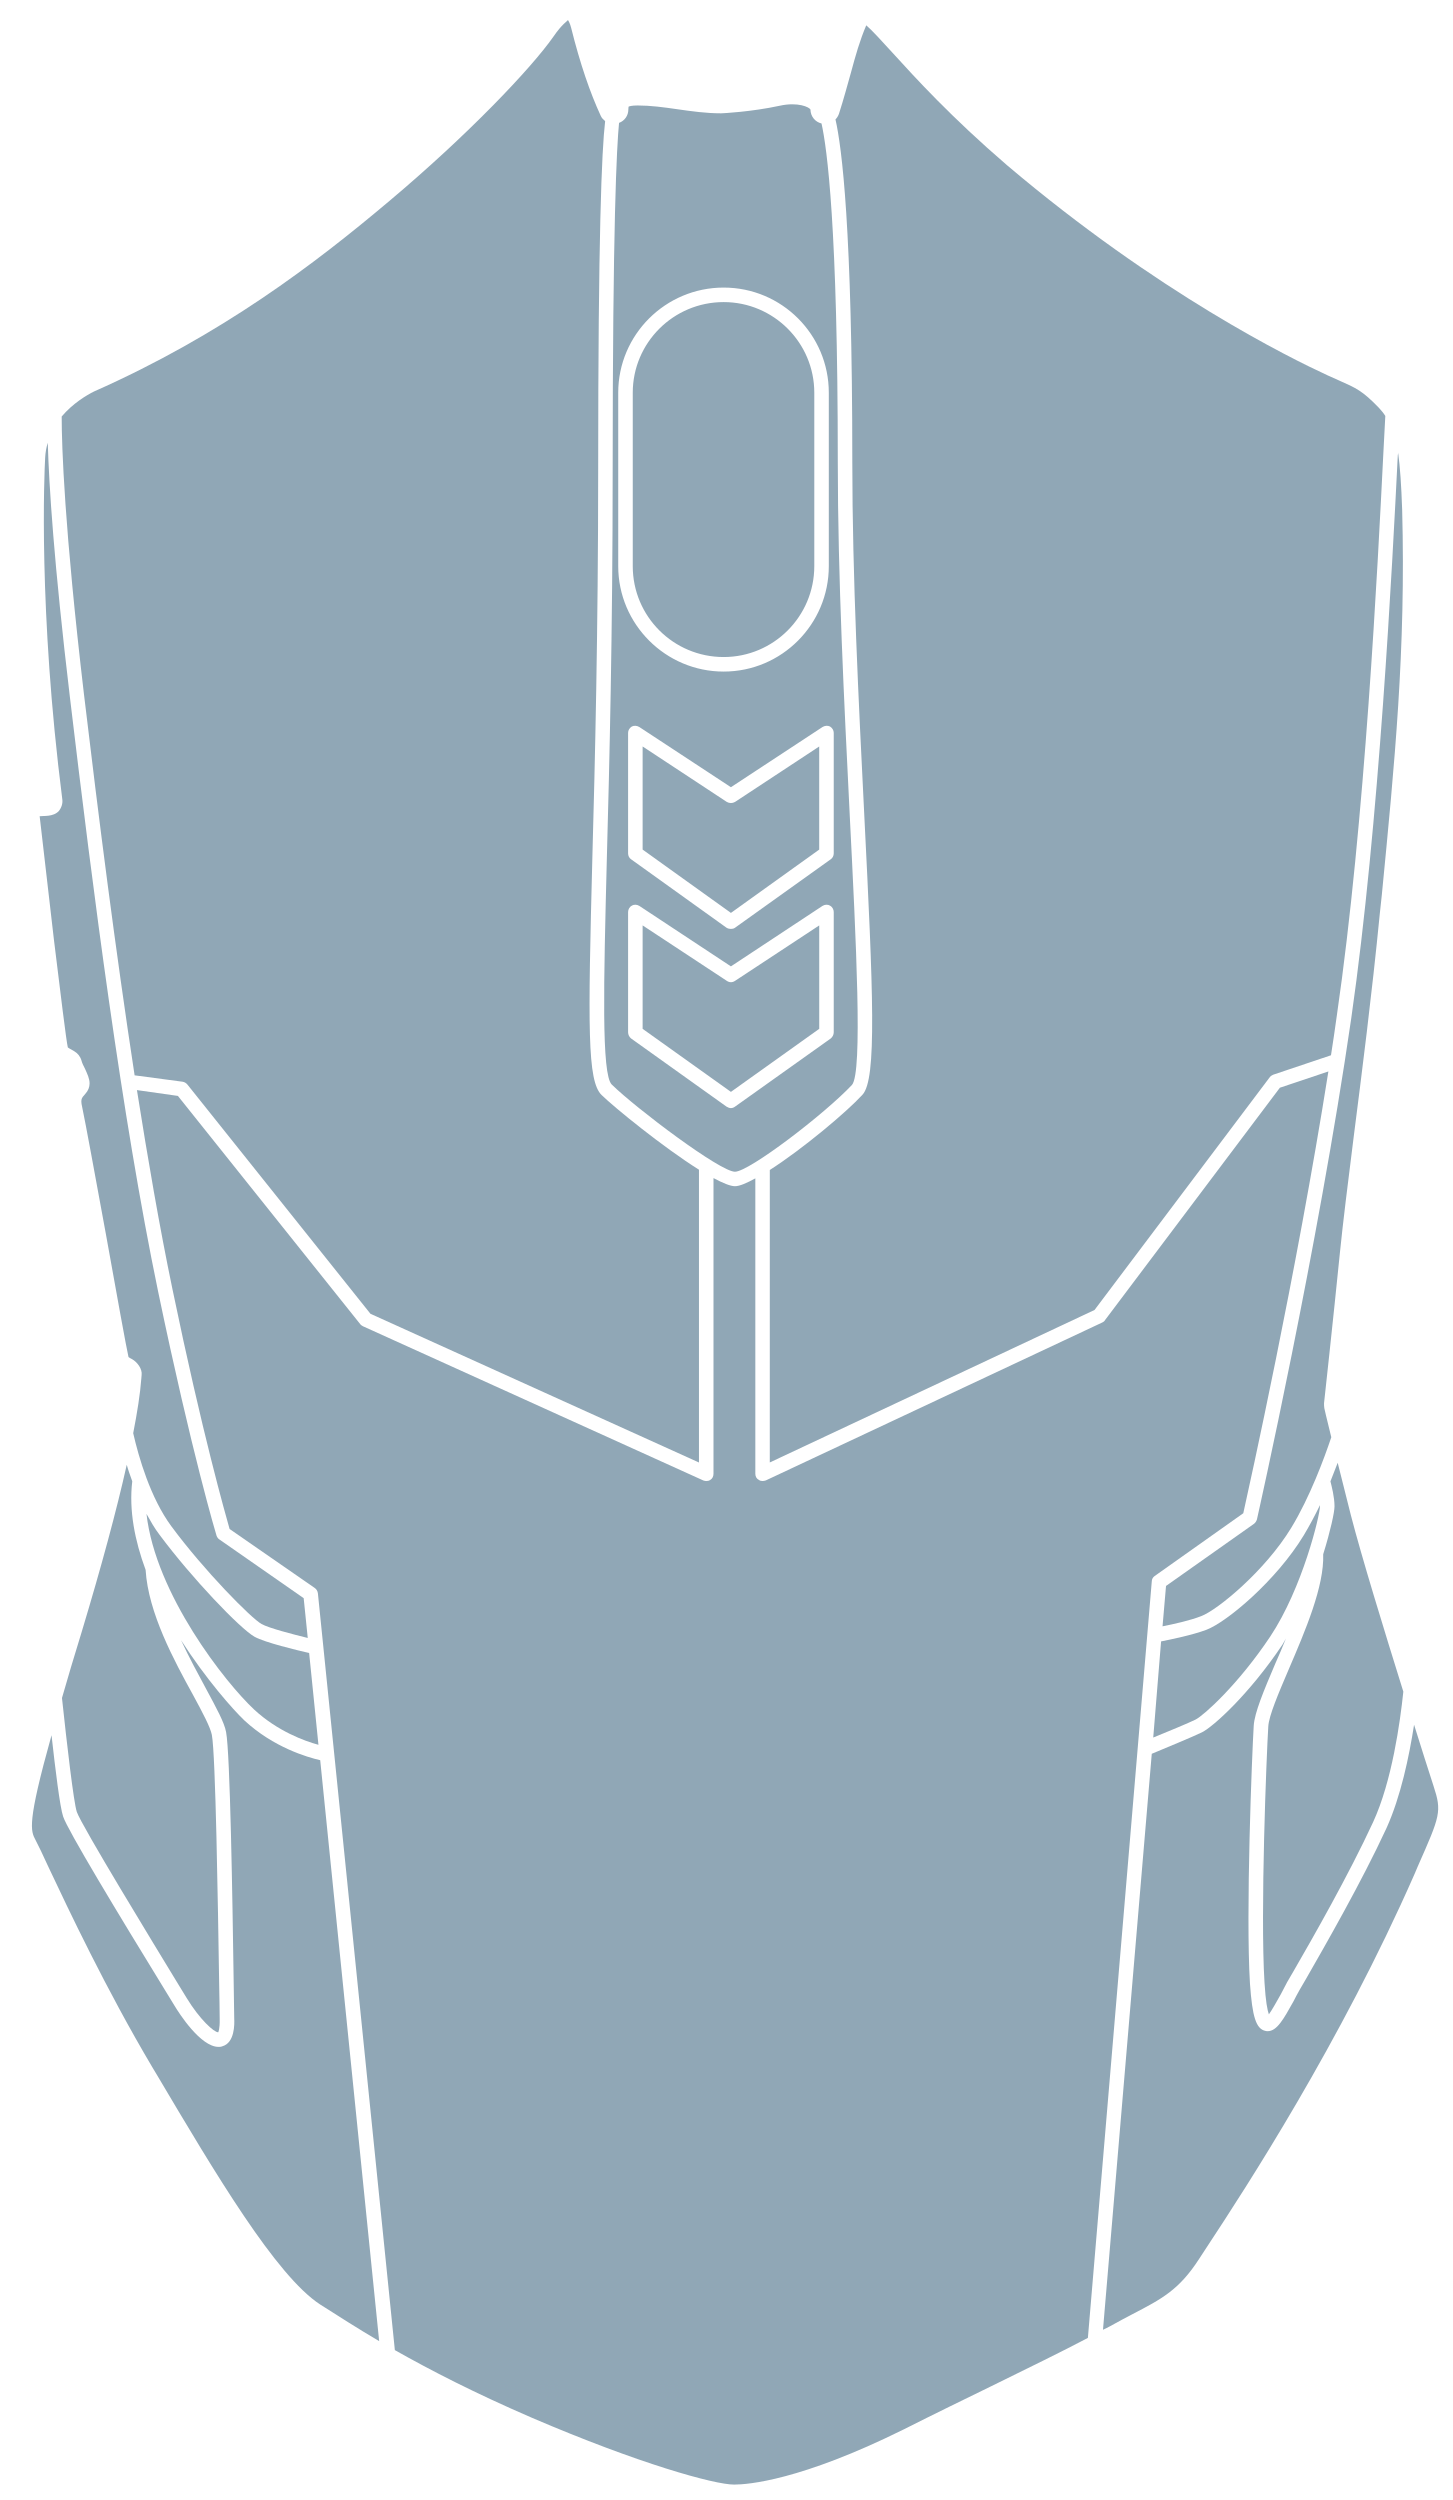
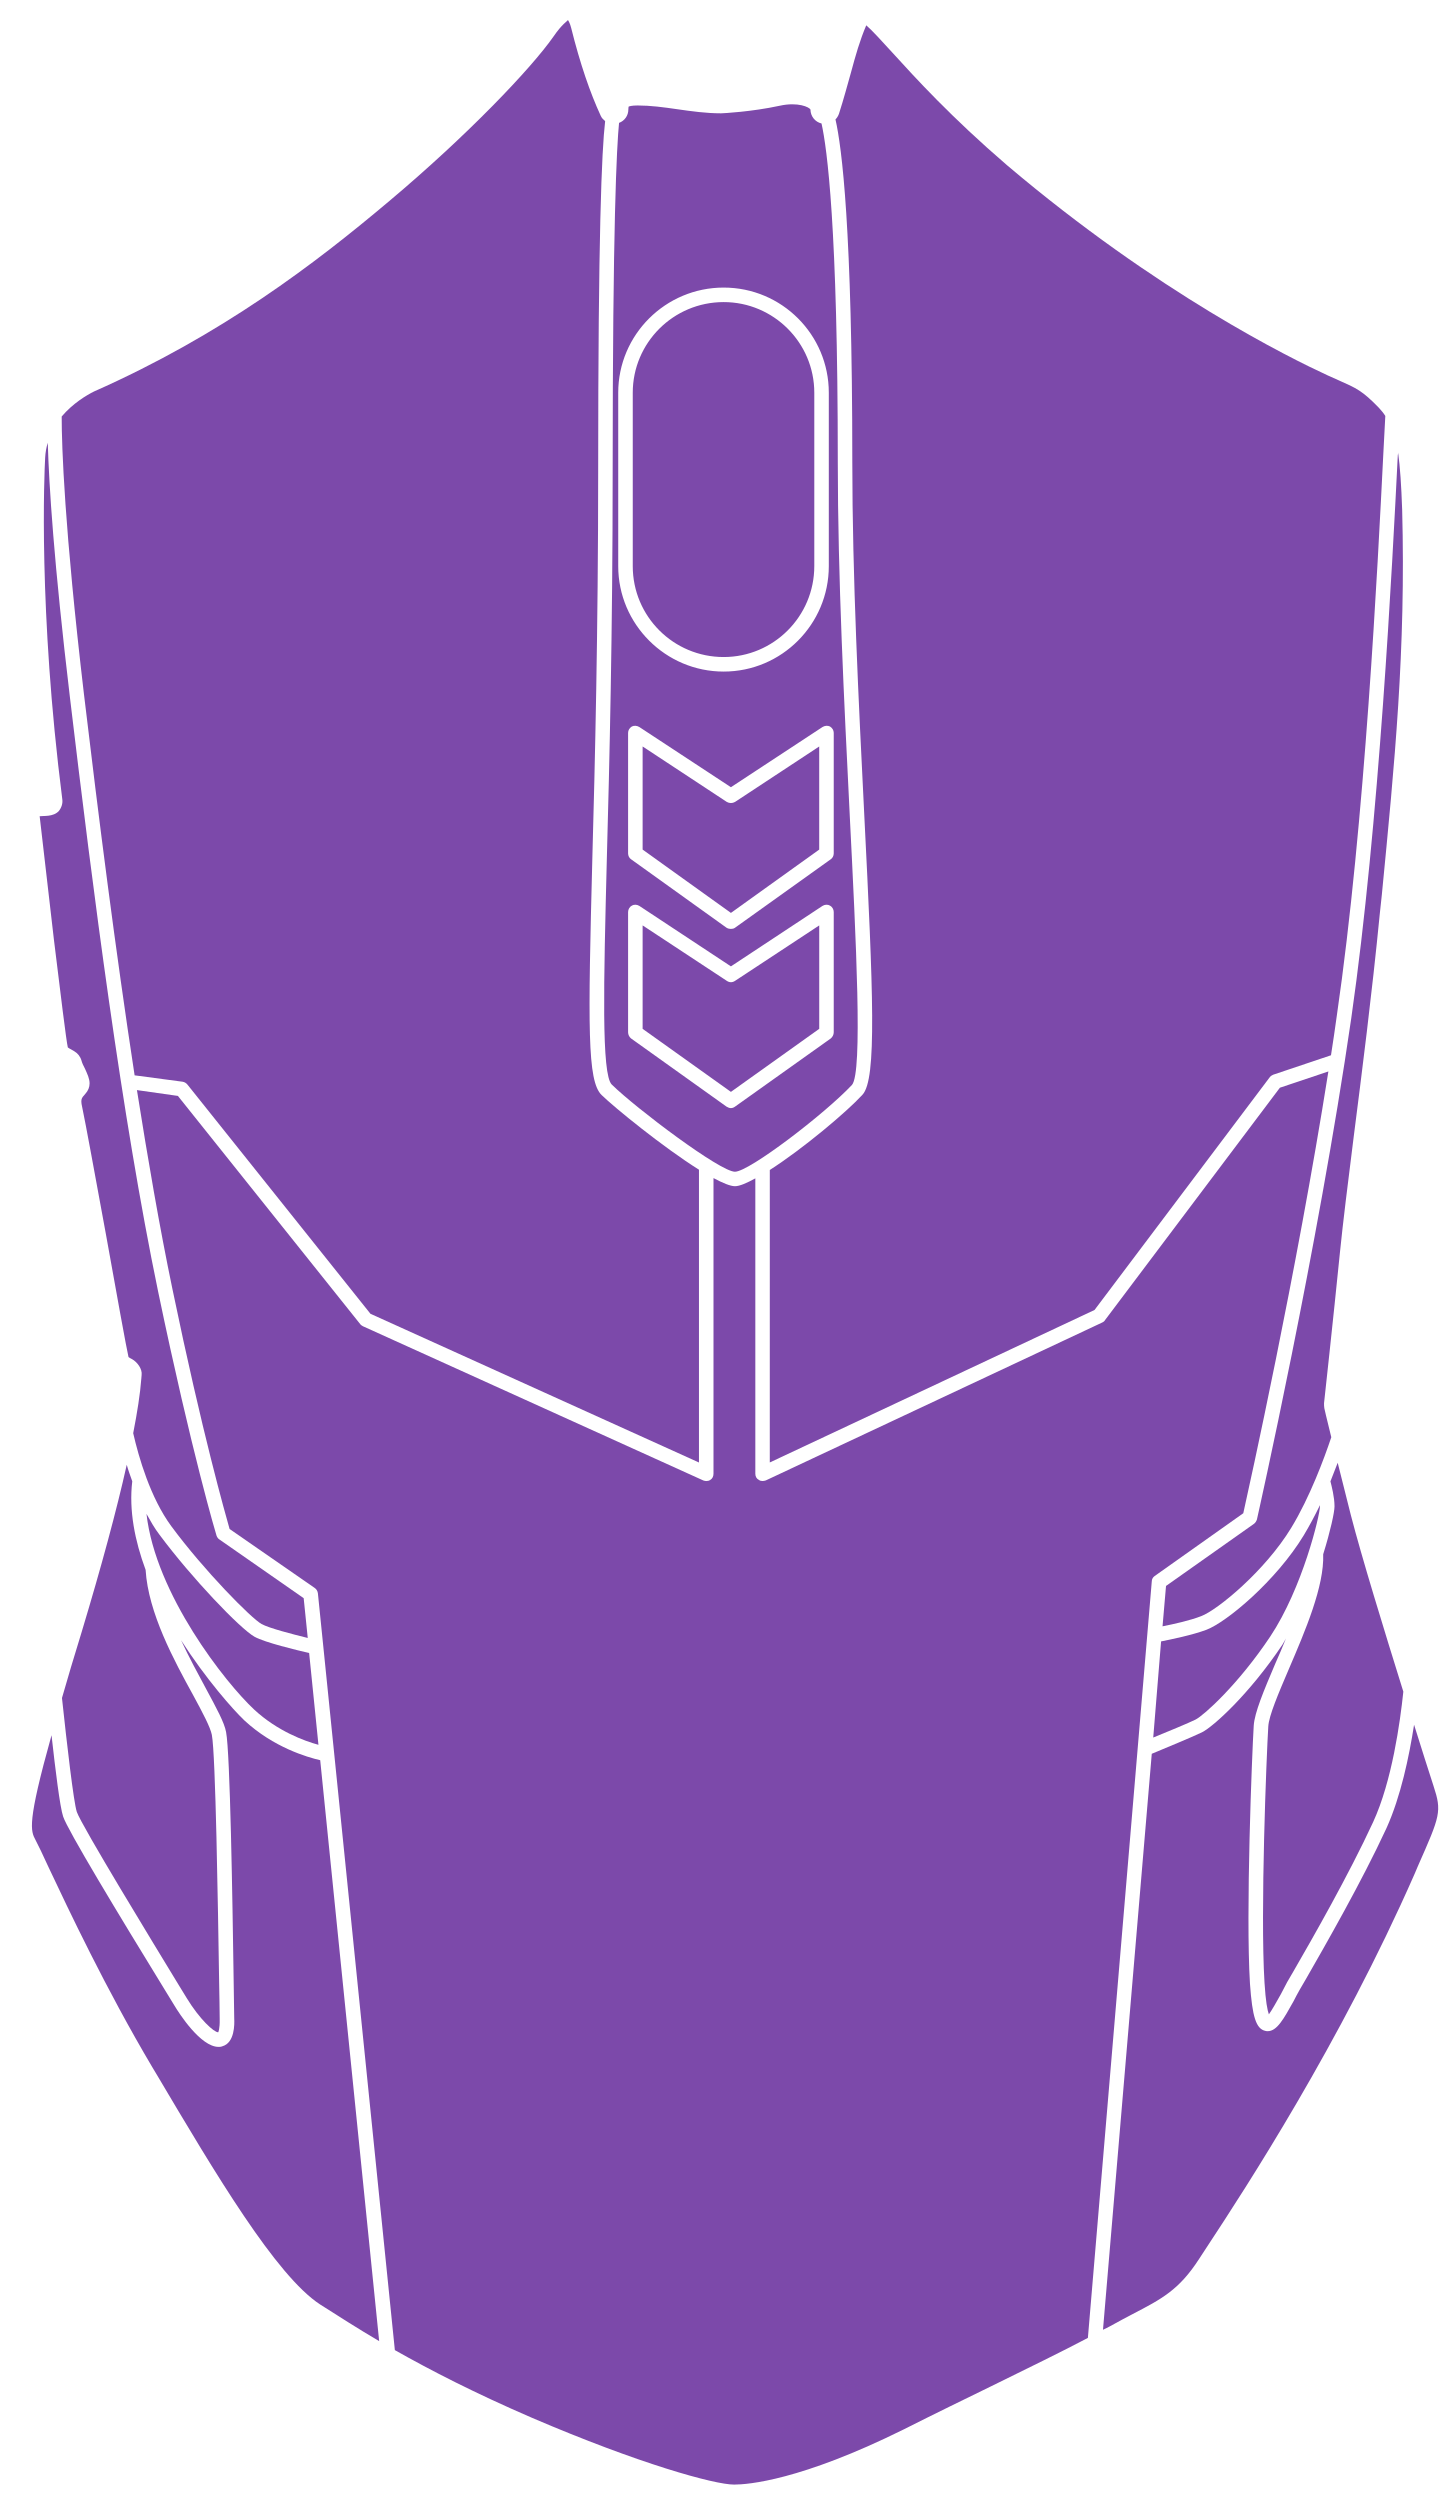
- <svg xmlns="http://www.w3.org/2000/svg" width="280pt" height="482pt" version="1.1" viewBox="0 0 280 482" id="svg380" fill="#90A7B6">
+ <svg xmlns="http://www.w3.org/2000/svg" width="280pt" height="482pt" version="1.1" viewBox="0 0 280 482" id="svg380" fill="#7C49AA">
  <defs id="defs350">
    <symbol id="u" overflow="visible">
      <path d="m 18.766,-1.125 c -0.969,0.5 -1.98,0.875 -3.031,1.125 -1.043,0.258 -2.137,0.391 -3.281,0.391 -3.398,0 -6.09,-0.945 -8.078,-2.844 -1.992,-1.906 -2.984,-4.484 -2.984,-7.734 0,-3.258 0.992,-5.836 2.984,-7.734 1.988,-1.906 4.68,-2.859 8.078,-2.859 1.145,0 2.238,0.133 3.281,0.391 1.051,0.25 2.062,0.625 3.031,1.125 v 4.219 c -0.98,-0.656 -1.945,-1.141 -2.891,-1.453 -0.949,-0.312 -1.949,-0.469 -3,-0.469 -1.875,0 -3.352,0.605 -4.422,1.812 -1.074,1.199 -1.609,2.856 -1.609,4.969 0,2.106 0.535,3.762 1.609,4.969 1.07,1.199 2.547,1.797 4.422,1.797 1.051,0 2.051,-0.148 3,-0.453 0.945,-0.312 1.91,-0.801 2.891,-1.469 z" id="path287" />
    </symbol>
    <symbol id="b" overflow="visible">
      <path d="m 13.734,-11.141 c -0.438,-0.195 -0.871,-0.344 -1.297,-0.438 -0.418,-0.102 -0.84,-0.156 -1.266,-0.156 -1.262,0 -2.231,0.406 -2.906,1.219 -0.68,0.805 -1.016,1.953 -1.016,3.453 v 7.062 H 2.359 v -15.312 h 4.891 v 2.516 c 0.625,-1 1.344,-1.727 2.156,-2.188 0.82,-0.469 1.801,-0.703 2.938,-0.703 0.164,0 0.344,0.012 0.531,0.031 0.195,0.012 0.477,0.039 0.844,0.078 z" id="path290" />
    </symbol>
    <symbol id="a" overflow="visible">
      <path d="m 17.641,-7.703 v 1.406 H 6.188 c 0.125,1.148 0.539,2.008 1.25,2.578 0.707,0.574 1.703,0.859 2.984,0.859 1.031,0 2.082,-0.148 3.156,-0.453 1.082,-0.312 2.191,-0.773 3.328,-1.391 v 3.766 c -1.156,0.438 -2.312,0.766 -3.469,0.984 -1.156,0.227 -2.312,0.344 -3.469,0.344 -2.773,0 -4.93,-0.703 -6.469,-2.109 -1.531,-1.406 -2.297,-3.379 -2.297,-5.922 0,-2.5 0.754,-4.461 2.266,-5.891 1.508,-1.438 3.582,-2.156 6.219,-2.156 2.406,0 4.332,0.73 5.781,2.188 1.445,1.449 2.172,3.383 2.172,5.797 z m -5.031,-1.625 c 0,-0.926 -0.273,-1.672 -0.812,-2.234 -0.543,-0.57 -1.25,-0.859 -2.125,-0.859 -0.949,0 -1.719,0.266 -2.312,0.797 -0.594,0.531 -0.965,1.297 -1.109,2.297 z" id="path293" />
    </symbol>
    <symbol id="k" overflow="visible">
      <path d="m 9.219,-6.891 c -1.023,0 -1.793,0.172 -2.312,0.516 -0.512,0.344 -0.766,0.855 -0.766,1.531 0,0.625 0.207,1.117 0.625,1.469 0.414,0.344 0.988,0.516 1.719,0.516 0.926,0 1.703,-0.328 2.328,-0.984 0.633,-0.664 0.953,-1.492 0.953,-2.484 v -0.562 z m 7.469,-1.844 V 0 h -4.922 v -2.266 c -0.656,0.93 -1.398,1.605 -2.219,2.031 -0.824,0.414 -1.824,0.625 -3,0.625 -1.586,0 -2.871,-0.457 -3.859,-1.375 -0.992,-0.926 -1.484,-2.129 -1.484,-3.609 0,-1.789 0.613,-3.102 1.844,-3.938 1.238,-0.844 3.18,-1.266 5.828,-1.266 h 2.891 v -0.391 c 0,-0.77 -0.309,-1.332 -0.922,-1.688 -0.617,-0.363 -1.57,-0.547 -2.859,-0.547 -1.055,0 -2.031,0.105 -2.938,0.312 -0.898,0.211 -1.73,0.523 -2.5,0.938 v -3.734 c 1.039,-0.25 2.086,-0.441 3.141,-0.578 1.062,-0.133 2.125,-0.203 3.188,-0.203 2.758,0 4.75,0.547 5.969,1.641 1.227,1.086 1.844,2.856 1.844,5.312 z" id="path296" />
    </symbol>
    <symbol id="d" overflow="visible">
      <path d="m 7.703,-19.656 v 4.344 H 12.75 v 3.5 H 7.703 v 6.5 c 0,0.711 0.141,1.188 0.422,1.438 0.281,0.25 0.836,0.375 1.672,0.375 h 2.516 v 3.5 h -4.188 c -1.938,0 -3.312,-0.398 -4.125,-1.203 -0.805,-0.812 -1.203,-2.18 -1.203,-4.109 v -6.5 h -2.422 v -3.5 h 2.422 v -4.344 z" id="path299" />
    </symbol>
    <symbol id="j" overflow="visible">
      <path d="m 12.766,-13.078 v -8.203 h 4.922 V -1e-4 H 12.766 v -2.219 c -0.668,0.906 -1.406,1.57 -2.219,1.984 -0.813,0.414 -1.758,0.625 -2.828,0.625 -1.887,0 -3.434,-0.75 -4.641,-2.25 -1.211,-1.5 -1.812,-3.426 -1.812,-5.781 0,-2.363 0.602,-4.297 1.812,-5.797 1.207,-1.5 2.754,-2.25 4.641,-2.25 1.062,0 2,0.215 2.812,0.641 0.82,0.43 1.566,1.086 2.234,1.969 z m -3.219,9.922 c 1.039,0 1.836,-0.379 2.391,-1.141 0.551,-0.77 0.828,-1.883 0.828,-3.344 0,-1.457 -0.277,-2.566 -0.828,-3.328 -0.555,-0.77 -1.352,-1.156 -2.391,-1.156 -1.043,0 -1.84,0.387 -2.391,1.156 -0.555,0.762 -0.828,1.871 -0.828,3.328 0,1.461 0.273,2.574 0.828,3.344 0.551,0.762 1.348,1.141 2.391,1.141 z" id="path302" />
    </symbol>
    <symbol id="i" overflow="visible">
      <path d="m 10.5,-3.156 c 1.051,0 1.852,-0.379 2.406,-1.141 0.551,-0.77 0.828,-1.883 0.828,-3.344 0,-1.457 -0.277,-2.566 -0.828,-3.328 -0.555,-0.77 -1.355,-1.156 -2.406,-1.156 -1.055,0 -1.859,0.387 -2.422,1.156 -0.555,0.773 -0.828,1.883 -0.828,3.328 0,1.449 0.273,2.559 0.828,3.328 0.562,0.773 1.367,1.156 2.422,1.156 z m -3.25,-9.922 c 0.676,-0.883 1.422,-1.539 2.234,-1.969 0.82,-0.426 1.766,-0.641 2.828,-0.641 1.895,0 3.445,0.75 4.656,2.25 1.207,1.5 1.812,3.434 1.812,5.797 0,2.356 -0.605,4.281 -1.812,5.781 -1.211,1.5 -2.762,2.25 -4.656,2.25 -1.062,0 -2.008,-0.211 -2.828,-0.625 C 8.672,-0.66 7.926,-1.32 7.25,-2.219 V -2e-5 H 2.359 v -21.281 H 7.25 Z" id="path305" />
    </symbol>
    <symbol id="h" overflow="visible">
      <path d="m 0.344,-15.312 h 4.891 l 4.125,10.391 3.5,-10.391 h 4.891 l -6.438,16.766 c -0.648,1.695 -1.402,2.883 -2.266,3.562 -0.867,0.688 -2,1.031 -3.406,1.031 H 2.797 V 2.829 h 1.531 c 0.832,0 1.438,-0.137 1.812,-0.406 C 6.523,2.161 6.82,1.692 7.031,1.016 L 7.172,0.595 Z" id="path308" />
    </symbol>
    <symbol id="g" overflow="visible">
      <path d="M 14.953,-3.719 H 6.734 L 5.422,0 H 0.141 L 7.703,-20.406 h 6.266 L 21.531,0 H 16.25 Z M 8.047,-7.5 h 5.578 l -2.781,-8.125 z" id="path311" />
    </symbol>
    <symbol id="t" overflow="visible">
      <path d="M 2.359,-21.281 H 7.25 V 0 H 2.359 Z" id="path314" />
    </symbol>
    <symbol id="c" overflow="visible">
      <path d="m 9.641,-12.188 c -1.086,0 -1.914,0.391 -2.484,1.172 -0.574,0.781 -0.859,1.906 -0.859,3.375 0,1.469 0.285,2.594 0.859,3.375 0.57,0.773 1.398,1.156 2.484,1.156 1.062,0 1.875,-0.383 2.438,-1.156 0.57,-0.781 0.859,-1.906 0.859,-3.375 0,-1.469 -0.289,-2.594 -0.859,-3.375 -0.562,-0.781 -1.375,-1.172 -2.438,-1.172 z m 0,-3.5 c 2.633,0 4.691,0.715 6.172,2.141 1.477,1.418 2.219,3.387 2.219,5.906 0,2.512 -0.742,4.481 -2.219,5.906 C 14.332,-0.317 12.273,0.39 9.641,0.39 6.992,0.39 4.926,-0.317 3.438,-1.735 1.945,-3.161 1.203,-5.13 1.203,-7.641 c 0,-2.519 0.742,-4.488 2.234,-5.906 1.488,-1.426 3.555,-2.141 6.203,-2.141 z" id="path317" />
    </symbol>
    <symbol id="f" overflow="visible">
      <path d="M 17.75,-9.328 V 0 h -4.922 v -7.141 c 0,-1.32 -0.031,-2.234 -0.094,-2.734 -0.062,-0.5 -0.168,-0.867 -0.312,-1.109 -0.188,-0.312 -0.449,-0.555 -0.781,-0.734 -0.324,-0.176 -0.695,-0.266 -1.109,-0.266 -1.023,0 -1.824,0.398 -2.406,1.188 -0.586,0.781 -0.875,1.871 -0.875,3.266 V -1e-4 H 2.359 v -15.312 H 7.25 v 2.234 c 0.738,-0.883 1.52,-1.539 2.344,-1.969 0.832,-0.426 1.75,-0.641 2.75,-0.641 1.77,0 3.113,0.547 4.031,1.641 0.914,1.086 1.375,2.656 1.375,4.719 z" id="path320" />
    </symbol>
    <symbol id="e" overflow="visible">
      <path d="m 12.422,-21.281 v 3.219 H 9.719 c -0.688,0 -1.172,0.125 -1.453,0.375 -0.273,0.25 -0.406,0.688 -0.406,1.312 v 1.062 h 4.188 v 3.5 H 7.86 V -2e-4 h -4.891 v -11.812 h -2.438 v -3.5 h 2.438 v -1.062 c 0,-1.664 0.461,-2.898 1.391,-3.703 0.926,-0.801 2.367,-1.203 4.328,-1.203 z" id="path323" />
    </symbol>
    <symbol id="s" overflow="visible">
      <path d="m 0.422,-15.312 h 4.891 l 3.828,10.578 3.797,-10.578 h 4.906 L 11.812,0 h -5.375 z" id="path326" />
    </symbol>
    <symbol id="r" overflow="visible">
      <path d="m 16.547,-12.766 c 0.613,-0.945 1.348,-1.672 2.203,-2.172 0.852,-0.5 1.789,-0.75 2.812,-0.75 1.758,0 3.098,0.547 4.016,1.641 0.926,1.086 1.391,2.656 1.391,4.719 V -4e-4 h -4.922 v -7.984 -0.359 c 0.008,-0.133 0.016,-0.32 0.016,-0.562 0,-1.082 -0.164,-1.863 -0.484,-2.344 -0.312,-0.488 -0.824,-0.734 -1.531,-0.734 -0.93,0 -1.648,0.387 -2.156,1.156 -0.512,0.762 -0.773,1.867 -0.781,3.312 v 7.516 h -4.922 v -7.984 c 0,-1.695 -0.148,-2.785 -0.438,-3.266 -0.293,-0.488 -0.812,-0.734 -1.562,-0.734 -0.938,0 -1.664,0.387 -2.172,1.156 -0.512,0.762 -0.766,1.859 -0.766,3.297 v 7.531 h -4.922 v -15.312 h 4.922 v 2.234 c 0.602,-0.863 1.289,-1.516 2.062,-1.953 0.781,-0.438 1.641,-0.656 2.578,-0.656 1.062,0 2,0.258 2.812,0.766 0.812,0.512 1.426,1.23 1.844,2.156 z" id="path329" />
    </symbol>
    <symbol id="q" overflow="visible">
      <path d="M 17.75,-9.328 V 0 h -4.922 v -7.109 c 0,-1.344 -0.031,-2.266 -0.094,-2.766 -0.062,-0.5 -0.168,-0.867 -0.312,-1.109 -0.188,-0.312 -0.449,-0.555 -0.781,-0.734 -0.324,-0.176 -0.695,-0.266 -1.109,-0.266 -1.023,0 -1.824,0.398 -2.406,1.188 -0.586,0.781 -0.875,1.871 -0.875,3.266 V -1e-4 H 2.359 v -21.281 H 7.25 v 8.203 c 0.738,-0.883 1.52,-1.539 2.344,-1.969 0.832,-0.426 1.75,-0.641 2.75,-0.641 1.77,0 3.113,0.547 4.031,1.641 0.914,1.086 1.375,2.656 1.375,4.719 z" id="path332" />
    </symbol>
    <symbol id="p" overflow="visible">
      <path d="m 2.578,-20.406 h 5.875 l 7.422,14 v -14 h 4.984 V 0 h -5.875 L 7.562,-14 V 0 H 2.578 Z" id="path335" />
    </symbol>
    <symbol id="o" overflow="visible">
      <path d="m 2.188,-5.969 v -9.344 h 4.922 v 1.531 c 0,0.836 -0.008,1.875 -0.016,3.125 -0.012,1.25 -0.016,2.086 -0.016,2.5 0,1.242 0.031,2.133 0.094,2.672 0.07,0.543 0.18,0.934 0.328,1.172 0.207,0.324 0.473,0.574 0.797,0.75 0.32,0.168 0.691,0.25 1.109,0.25 1.02,0 1.82,-0.391 2.406,-1.172 0.582,-0.781 0.875,-1.867 0.875,-3.266 v -7.562 h 4.891 V -6e-4 H 12.688 V -2.219 C 11.945,-1.321 11.164,-0.661 10.344,-0.235 9.519,0.179 8.609,0.39 7.609,0.39 5.848,0.39 4.504,-0.149 3.578,-1.235 2.648,-2.317 2.188,-3.895 2.188,-5.969 Z" id="path338" />
    </symbol>
    <symbol id="n" overflow="visible">
      <path d="m 2.578,-20.406 h 8.734 c 2.594,0 4.582,0.578 5.969,1.734 1.395,1.148 2.094,2.789 2.094,4.922 0,2.137 -0.699,3.781 -2.094,4.938 -1.387,1.156 -3.375,1.734 -5.969,1.734 H 7.828 V 3e-4 h -5.25 z m 5.25,3.812 v 5.703 H 10.75 c 1.02,0 1.805,-0.25 2.359,-0.75 0.562,-0.5 0.844,-1.203 0.844,-2.109 0,-0.914 -0.281,-1.617 -0.844,-2.109 -0.555,-0.488 -1.34,-0.734 -2.359,-0.734 z" id="path341" />
    </symbol>
    <symbol id="m" overflow="visible">
      <path d="M 2.359,-15.312 H 7.25 v 15.031 c 0,2.051 -0.496,3.617 -1.484,4.703 -0.98,1.082 -2.406,1.625 -4.281,1.625 H -0.938 V 2.828 h 0.859 c 0.926,0 1.562,-0.211 1.906,-0.625 0.352,-0.418 0.531,-1.246 0.531,-2.484 z m 0,-5.969 H 7.25 v 4 H 2.359 Z" id="path344" />
    </symbol>
    <symbol id="l" overflow="visible">
      <path d="m 14.719,-14.828 v 3.984 c -0.656,-0.457 -1.324,-0.797 -2,-1.016 -0.668,-0.219 -1.359,-0.328 -2.078,-0.328 -1.367,0 -2.434,0.402 -3.203,1.203 -0.762,0.793 -1.141,1.906 -1.141,3.344 0,1.43 0.379,2.543 1.141,3.344 0.77,0.793 1.836,1.188 3.203,1.188 0.758,0 1.484,-0.109 2.172,-0.328 0.688,-0.227 1.32,-0.566 1.906,-1.016 v 4 c -0.762,0.281 -1.539,0.488 -2.328,0.625 -0.781,0.145 -1.574,0.219 -2.375,0.219 -2.762,0 -4.922,-0.707 -6.484,-2.125 -1.555,-1.414 -2.328,-3.383 -2.328,-5.906 0,-2.531 0.773,-4.504 2.328,-5.922 1.562,-1.414 3.723,-2.125 6.484,-2.125 0.801,0 1.594,0.074 2.375,0.219 0.781,0.137 1.555,0.352 2.328,0.641 z" id="path347" />
    </symbol>
  </defs>
  <g id="g378" transform="translate(-211.0946,-38.73341)">
    <path d="m 225.9,388.06 c -0.617,-1.902 -1.902,-13.047 -2.856,-21.953 1.062,-3.695 2.297,-7.894 3.809,-12.77 3.809,-12.656 6.719,-23.406 8.68,-32.199 0.281,1.062 0.672,2.07 1.062,3.191 -0.672,5.602 0.504,11.48 2.574,17.078 0.504,8.289 5.488,17.473 9.184,24.191 1.793,3.305 3.305,6.16 3.586,7.617 0.727,3.754 1.176,33.098 1.398,47.207 0.055,3.305 0.113,5.938 0.113,7.504 0.055,2.07 -0.281,2.633 -0.281,2.633 -0.84,0 -3.586,-2.519 -6.047,-6.551 l -1.68,-2.742 c -4.59,-7.559 -18.645,-30.574 -19.543,-33.207 z" id="path352" />
    <path d="m 235.87,300.37 c -0.281,-1.062 -2.465,-13.105 -4.367,-23.742 -2.07,-11.312 -4.031,-21.953 -4.426,-23.742 -0.504,-2.238 -0.391,-2.297 0.504,-3.305 0.504,-0.559 0.785,-1.23 0.785,-1.961 0,-0.953 -0.449,-1.848 -0.895,-2.856 -0.281,-0.504 -0.559,-1.121 -0.672,-1.566 -0.223,-0.785 -0.727,-1.398 -1.398,-1.793 -0.953,-0.504 -1.23,-0.727 -1.23,-0.727 -0.281,-1.121 -1.457,-10.754 -2.688,-20.832 -1.176,-10.078 -2.406,-20.719 -2.742,-23.742 0.672,-0.113 2.633,0.168 3.695,-1.008 0.504,-0.617 0.785,-1.457 0.672,-2.238 -4.648,-36.512 -3.473,-63 -3.305,-65.91 0.055,-1.008 0.223,-1.961 0.504,-2.856 0.223,8.062 1.176,23.129 4.258,49 4.481,37.633 9.969,80.641 17.023,114.69 6.496,31.191 11.199,46.871 11.258,47.039 0.113,0.281 0.281,0.559 0.559,0.727 l 16.238,11.312 0.785,7.672 c -2.969,-0.727 -7.504,-1.902 -8.902,-2.688 -1.961,-1.062 -11.09,-10.305 -17.414,-18.871 -4.031,-5.488 -6.273,-13.273 -7.336,-17.922 0.785,-4.031 1.344,-7.559 1.566,-10.527 l 0.055,-0.672 c 0.168,-1.176 -0.84,-2.519 -1.848,-3.078 -0.23,-0.121 -0.566,-0.289 -0.68,-0.402 z" id="path354" />
    <path d="m 260.17,354.3 c 2.016,1.121 8.121,2.574 10.527,3.137 l 1.793,17.695 c -2.688,-0.727 -7.894,-2.633 -12.375,-6.777 -5.543,-5.152 -19.039,-22.289 -20.777,-37.742 0.785,1.398 1.566,2.801 2.519,4.031 6.16,8.289 15.512,18.086 18.312,19.656 z" id="path356" />
    <path d="m 272.83,378.1 11.367,112 c -4.199,-2.465 -7.84,-4.816 -11.367,-7.055 -8.512,-5.543 -20.215,-25.258 -31.527,-44.352 l -0.84,-1.398 c -8.961,-15.121 -16.129,-30.352 -19.992,-38.527 -1.176,-2.574 -2.07,-4.426 -2.519,-5.266 -0.953,-1.793 -1.68,-3.191 3.078,-20.215 0.727,6.551 1.625,13.887 2.238,15.68 0.84,2.574 10.473,18.535 19.824,33.77 l 1.68,2.742 c 0.84,1.398 4.984,7.894 8.457,7.894 0.223,0 0.449,0 0.727,-0.113 2.406,-0.672 2.352,-4.258 2.297,-5.375 l -0.113,-7.504 c -0.223,-15.289 -0.672,-43.68 -1.457,-47.711 -0.336,-1.848 -1.848,-4.594 -3.863,-8.344 -1.512,-2.801 -3.246,-5.992 -4.816,-9.352 4.816,7.504 10.023,13.383 12.207,15.457 5.606,5.203 12.156,7.106 14.621,7.668 z" id="path358" />
    <path d="m 227.3,172.74 c -3.809,-32.367 -4.312,-47.992 -4.312,-53.703 2.129,-2.519 4.762,-4.09 6.215,-4.816 24.754,-10.977 42.672,-24.695 56.953,-36.734 15.062,-12.656 27.328,-25.535 31.641,-31.695 1.68,-2.465 2.742,-3.023 2.801,-3.191 0.113,0.168 0.391,0.617 0.617,1.512 1.734,6.945 3.641,12.488 5.711,16.969 0.168,0.391 0.504,0.727 0.84,1.008 -0.672,5.769 -1.344,21.895 -1.344,67.594 0,30.855 -0.617,56.055 -1.121,74.426 -0.84,32.648 -1.008,43.062 1.793,45.754 2.465,2.406 11.816,10.023 18.762,14.391 v 56.449 l -63.336,-28.672 -35.281,-44.184 c -0.223,-0.281 -0.559,-0.504 -0.953,-0.559 l -9.238,-1.23 c -3.699,-24.203 -6.945,-49.793 -9.746,-73.316 z" id="path360" />
    <path d="m 352.8,193.35 16.238,-10.695 v 19.879 l -17.023,12.207 -17.023,-12.207 v -19.879 l 16.238,10.695 c 0.504,0.281 1.066,0.281 1.57,0 z" id="path362" />
    <path d="m 352.8,227.85 c -0.504,0.336 -1.062,0.336 -1.566,0 l -16.238,-10.695 v 19.938 l 17.023,12.152 17.023,-12.152 v -19.938 z m 0,0 c -0.504,0.336 -1.062,0.336 -1.566,0 l -16.238,-10.695 v 19.938 l 17.023,12.152 17.023,-12.152 v -19.938 z m 22.117,-32.09 c -1.062,-21.449 -2.297,-45.754 -2.297,-67.984 0,-45.305 -2.07,-60.48 -3.137,-65.238 -1.23,-0.281 -2.129,-1.398 -2.129,-2.688 -0.223,-0.449 -2.406,-1.512 -5.938,-0.727 -5.434,1.176 -10.977,1.457 -11.258,1.457 h -0.113 c -2.801,0 -5.602,-0.391 -8.344,-0.785 -2.688,-0.391 -5.207,-0.727 -7.672,-0.727 -1.176,0 -1.625,0.168 -1.734,0.223 0,0 -0.055,0.223 -0.055,0.559 0,1.176 -0.727,2.184 -1.793,2.574 -0.449,4.594 -1.23,19.488 -1.23,67.258 0,30.91 -0.617,56.113 -1.121,74.48 -0.617,24.246 -1.062,41.719 0.953,43.68 4.762,4.648 20.887,16.801 23.742,16.801 2.742,0 17.305,-11.145 22.566,-16.742 2.082,-2.41 0.793,-27.723 -0.441,-52.141 z m -44.629,-81.309 c 0,-11.199 9.129,-20.273 20.328,-20.273 11.199,0 20.273,9.07 20.273,20.273 v 33.434 c 0,11.199 -9.07,20.328 -20.273,20.328 -11.199,0 -20.328,-9.129 -20.328,-20.328 z m 41.551,123.31 c 0,0.449 -0.223,0.895 -0.559,1.176 l -18.48,13.16 c -0.223,0.168 -0.504,0.281 -0.785,0.281 -0.281,0 -0.559,-0.113 -0.84,-0.281 l -18.426,-13.16 c -0.336,-0.281 -0.559,-0.727 -0.559,-1.176 v -23.184 c 0,-0.504 0.281,-1.008 0.727,-1.23 0.449,-0.281 1.008,-0.223 1.457,0.055 l 17.641,11.648 17.641,-11.648 c 0.449,-0.281 1.008,-0.336 1.457,-0.055 0.449,0.223 0.727,0.727 0.727,1.23 z m 0,-34.492 c 0,0.449 -0.223,0.895 -0.559,1.121 l -18.48,13.215 c -0.223,0.168 -0.504,0.223 -0.785,0.223 -0.281,0 -0.559,-0.055 -0.84,-0.223 l -18.426,-13.215 c -0.336,-0.223 -0.559,-0.672 -0.559,-1.121 v -23.238 c 0,-0.504 0.281,-0.953 0.727,-1.23 0.449,-0.223 1.008,-0.168 1.457,0.113 l 17.641,11.594 17.641,-11.594 c 0.449,-0.281 1.008,-0.336 1.457,-0.113 0.449,0.281 0.727,0.727 0.727,1.23 z m -20.609,24.582 -16.238,-10.695 v 19.938 l 17.023,12.152 17.023,-12.152 V 217.156 L 352.8,227.851 c -0.504,0.336 -1.066,0.336 -1.57,0 z m -0.613,-62.441 c 9.633,0 17.473,-7.84 17.473,-17.527 v -33.434 c 0,-9.633 -7.84,-17.473 -17.473,-17.473 -9.688,0 -17.527,7.84 -17.527,17.473 v 33.434 c -0.004,9.688 7.84,17.527 17.527,17.527 z" id="path364" />
    <path d="m 465.58,328.93 v 0.223 c 0,1.734 -3.359,15.734 -9.574,25.09 -6.16,9.238 -12.77,15.176 -14.391,16.016 -1.23,0.617 -5.543,2.406 -8.176,3.473 l 1.512,-18.535 c 1.961,-0.391 6.047,-1.23 8.734,-2.238 3.977,-1.512 13.496,-9.52 18.762,-18.199 1.117,-1.855 2.184,-3.871 3.133,-5.828 z" id="path366" />
    <path d="m 433.16,343.6 -12.32,145.88 c -4.984,2.633 -11.199,5.656 -18.594,9.297 -5.039,2.465 -10.695,5.207 -16.91,8.344 -19.879,9.855 -30.07,10.641 -32.703,10.641 -3.809,0 -18.367,-4.031 -38.977,-12.879 -11.145,-4.816 -19.488,-9.129 -26.434,-13.047 l -14.84,-145.94 c -0.055,-0.391 -0.281,-0.785 -0.617,-1.008 l -16.406,-11.367 c -0.785,-2.801 -5.207,-18.199 -11.031,-46.312 -2.465,-11.871 -4.703,-24.863 -6.832,-38.305 l 7.894,1.121 35.168,44.016 c 0.113,0.168 0.336,0.281 0.504,0.391 l 65.633,29.734 c 0.168,0.055 0.391,0.113 0.559,0.113 0.281,0 0.559,-0.055 0.785,-0.223 0.391,-0.223 0.617,-0.672 0.617,-1.176 v -57.012 c 1.793,0.953 3.246,1.566 4.144,1.566 0.895,0 2.297,-0.617 3.922,-1.512 v 56.953 c 0,0.504 0.223,0.953 0.672,1.176 0.223,0.168 0.449,0.223 0.727,0.223 0.223,0 0.391,-0.055 0.617,-0.113 l 64.902,-30.465 c 0.223,-0.113 0.391,-0.223 0.504,-0.449 l 33.711,-44.801 9.352,-3.137 c -6.215,39.312 -15.289,80.137 -16.406,85.176 l -17.078,12.098 c -0.34,0.23 -0.562,0.621 -0.562,1.016 z" id="path368" />
    <path d="m 375.42,127.78 c 0,-44.969 -2.016,-60.648 -3.246,-66.023 0.277,-0.281 0.5,-0.617 0.668,-1.066 0.953,-2.969 1.625,-5.543 2.297,-7.894 0.953,-3.527 1.734,-6.273 2.969,-9.184 1.176,1.008 3.078,3.137 4.984,5.207 4.535,4.984 11.367,12.488 22.176,21.785 29.062,24.641 54.602,37.184 61.77,40.488 l 2.129,0.953 c 3.414,1.512 4.594,2.016 7.785,5.32 0.449,0.504 0.895,1.008 1.23,1.566 -0.113,1.902 -0.223,4.426 -0.391,7.449 -1.062,21.168 -3.527,70.84 -8.961,108.19 -0.336,2.519 -0.727,5.039 -1.121,7.617 l -11.148,3.75 c -0.281,0.113 -0.504,0.281 -0.672,0.504 l -33.77,44.855 -62.609,29.398 0.004,-56.391 c 6.383,-4.09 14.785,-11.145 17.863,-14.504 2.801,-2.969 2.07,-19.711 0.336,-54.207 -1.062,-21.395 -2.293,-45.641 -2.293,-67.816 z" id="path370" />
    <path d="m 471.52,330.78 c 2.129,8.23 6.383,22.062 10.137,34.105 -0.617,5.879 -2.184,17.246 -5.824,25.145 -4.703,10.191 -11.648,22.344 -15.398,28.84 l -1.176,2.016 c -0.391,0.785 -0.84,1.566 -1.23,2.352 -0.727,1.289 -1.68,3.023 -2.297,3.863 -0.281,-0.785 -0.617,-2.465 -0.84,-6.106 -0.84,-13.609 0.391,-43.902 0.727,-49.391 0.113,-2.07 1.961,-6.383 3.922,-10.977 3.246,-7.559 6.887,-16.07 6.664,-22.23 1.398,-4.481 2.184,-8.121 2.184,-9.238 0,-1.793 -0.559,-3.922 -0.785,-4.816 0.504,-1.289 0.953,-2.465 1.398,-3.586 0.672,2.742 1.512,6.047 2.519,10.023 z" id="path372" />
    <path d="m 471.63,234.96 c 5.375,-37.465 7.894,-87.191 8.961,-108.47 0.055,-0.168 0.055,-0.336 0.055,-0.504 0.391,2.801 0.617,6.273 0.785,11.031 0.727,26.992 -1.457,48.887 -3.922,74.258 l -0.391,3.641 c -1.512,15.512 -3.473,30.801 -5.039,43.062 -1.121,8.902 -2.07,16.52 -2.633,22.121 -1.344,13.383 -3.078,29.176 -3.078,29.176 0,0.336 0,0.617 0.055,0.953 0,0 0.391,1.793 1.344,5.602 -1.344,4.031 -4.144,11.594 -7.727,17.473 -5.039,8.289 -14.223,15.848 -17.359,17.023 -2.129,0.84 -5.434,1.566 -7.449,1.961 l 0.672,-7.785 16.969,-11.984 c 0.281,-0.223 0.449,-0.504 0.559,-0.84 0.109,-0.508 11.703,-51.918 18.199,-96.715 z" id="path374" />
    <path d="m 487.48,383.08 c 1.625,4.93 1.289,5.711 -3.023,15.457 l -0.617,1.457 c -14.336,32.648 -32.762,60.871 -39.762,71.512 l -1.793,2.742 c -3.863,5.992 -7.223,7.727 -12.824,10.641 -1.344,0.727 -2.801,1.457 -4.367,2.352 -0.391,0.223 -0.895,0.449 -1.344,0.672 l 9.406,-111.05 c 2.129,-0.895 8.121,-3.359 9.688,-4.144 2.129,-1.062 9.07,-7.281 15.512,-16.91 0.223,-0.391 0.449,-0.785 0.672,-1.176 -0.672,1.68 -1.398,3.359 -2.07,4.871 -2.238,5.266 -3.977,9.406 -4.144,11.93 -0.336,5.543 -1.566,36.008 -0.727,49.727 0.449,6.441 1.176,8.734 2.969,9.129 0.168,0.055 0.336,0.055 0.449,0.055 1.793,0 3.078,-2.352 4.984,-5.769 0.391,-0.785 0.785,-1.512 1.23,-2.297 l 1.176,-2.016 c 3.754,-6.551 10.754,-18.762 15.512,-29.062 2.742,-6.047 4.367,-13.777 5.32,-19.938 1.457,4.707 2.801,8.852 3.754,11.816 z" id="path376" />
  </g>
</svg>
